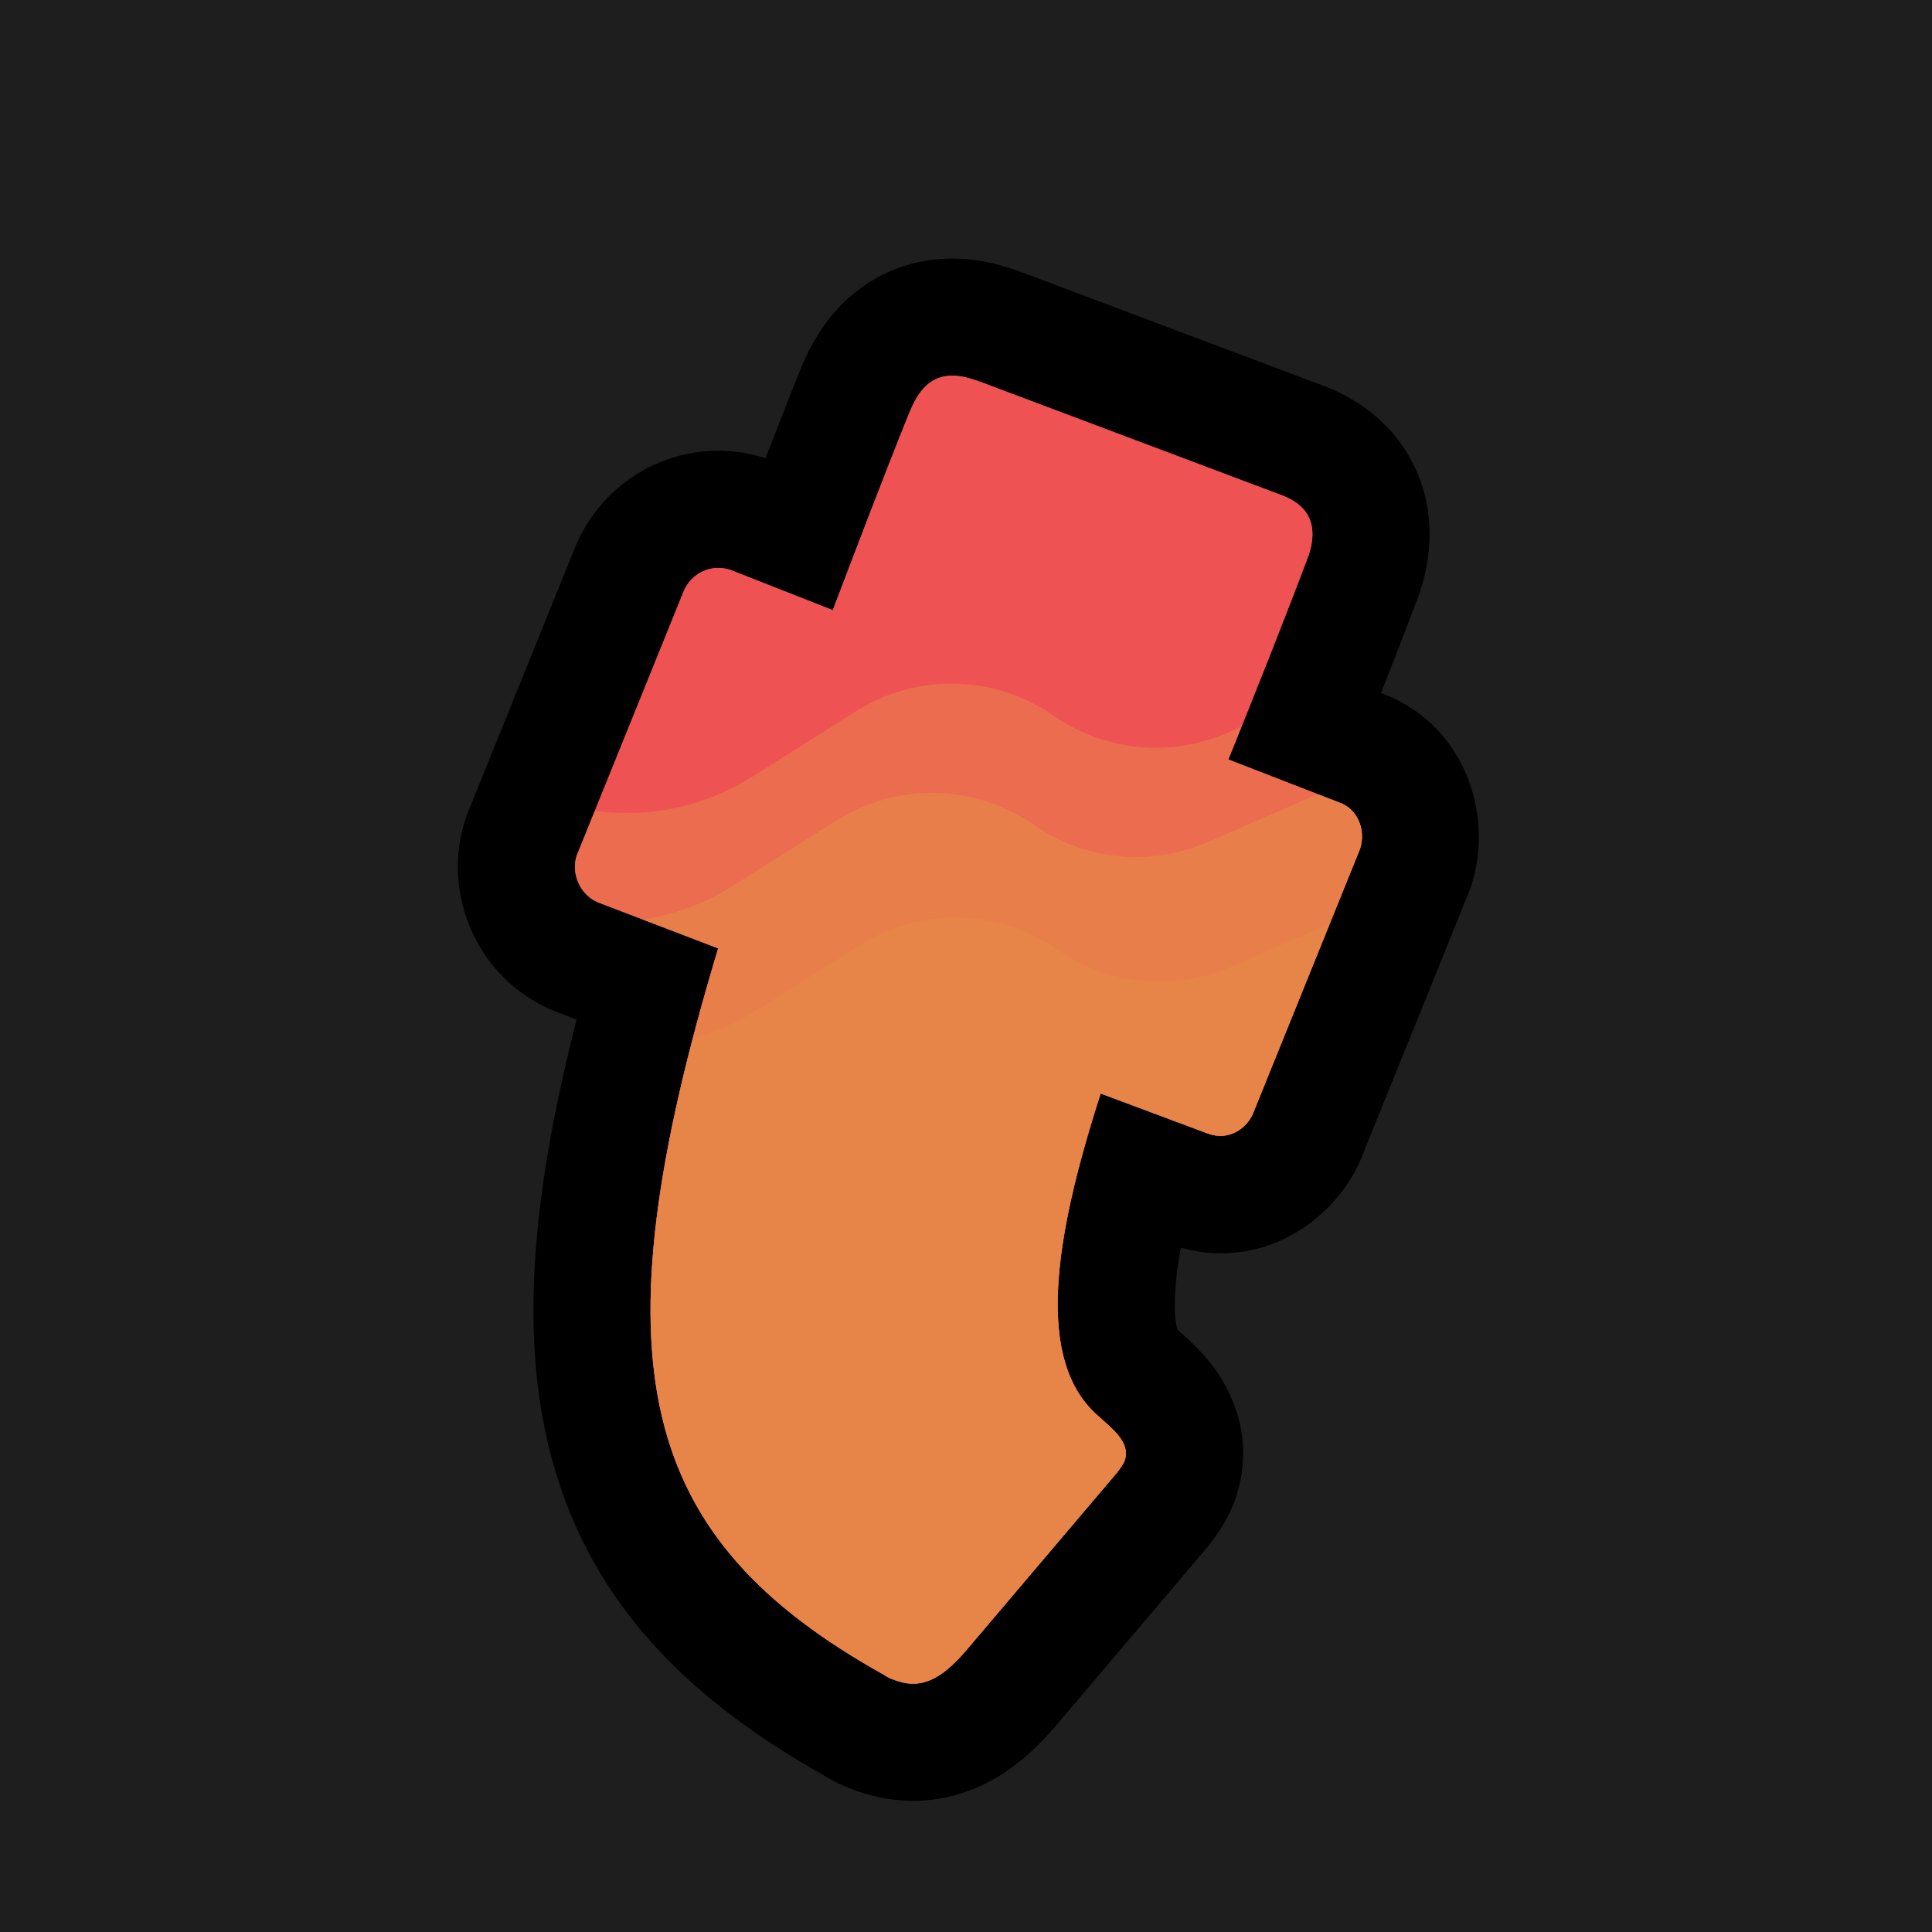
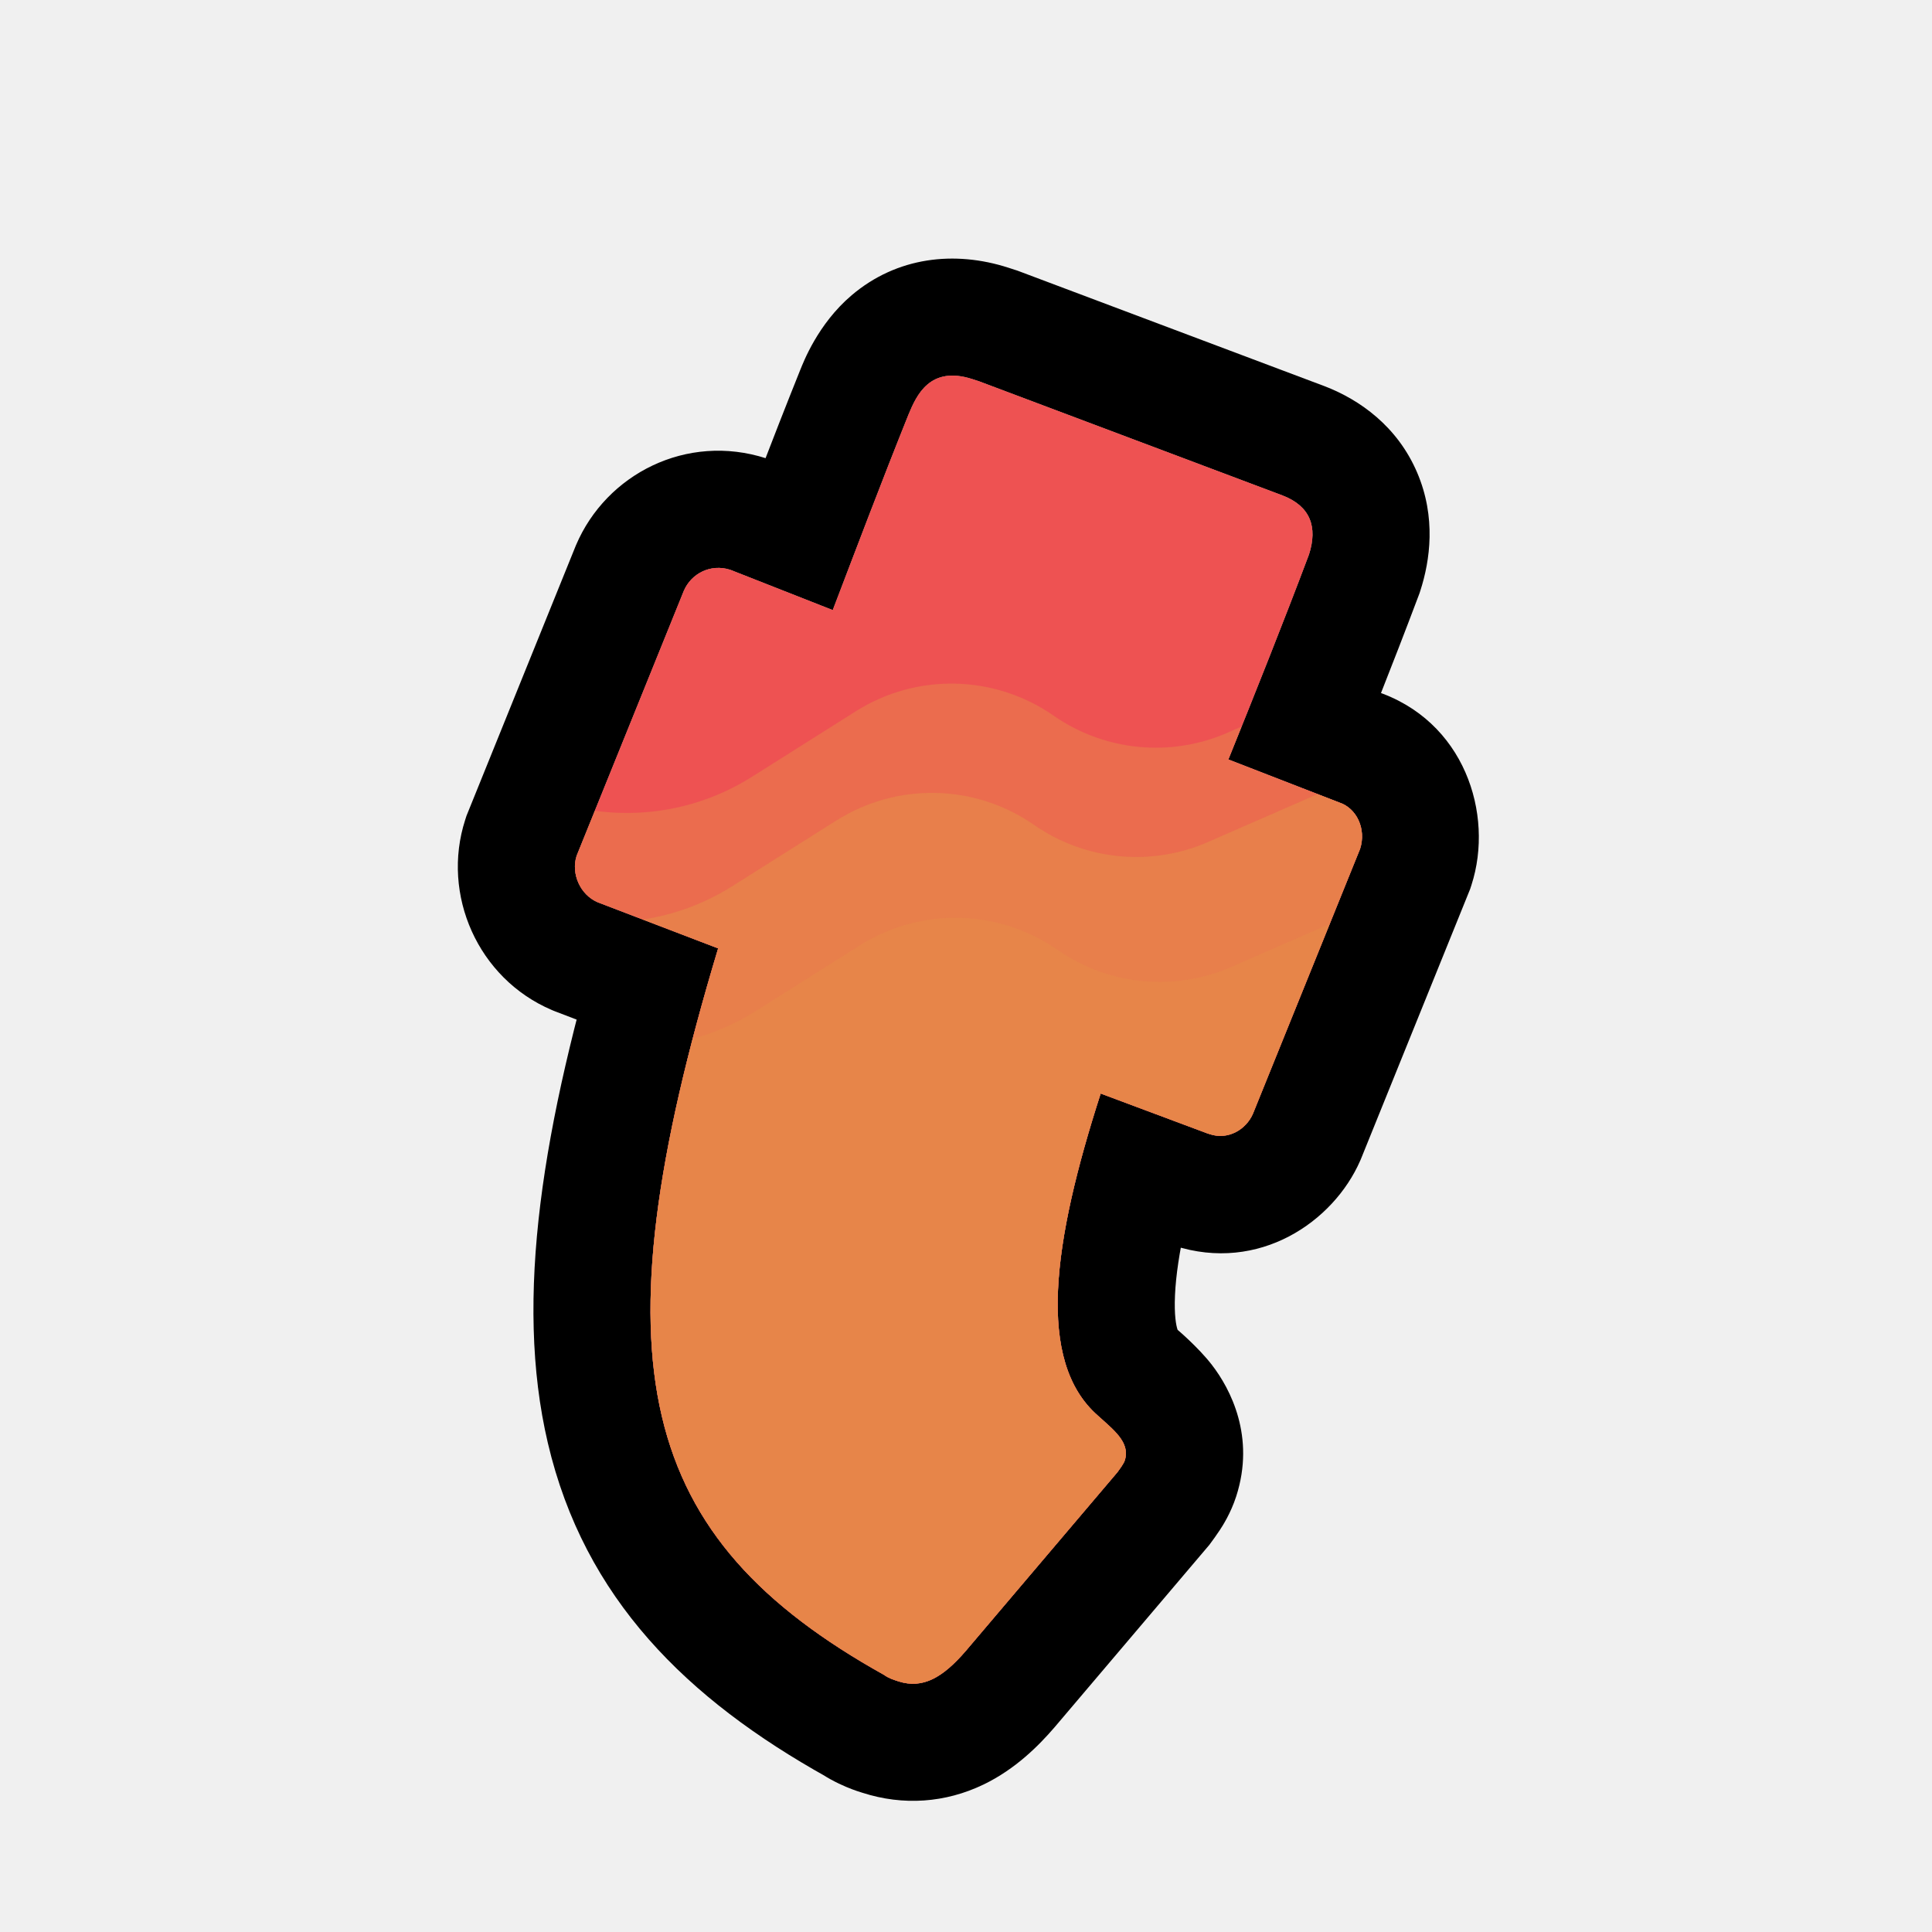
<svg xmlns="http://www.w3.org/2000/svg" width="495" height="495" viewBox="0 0 495 495" fill="none">
-   <rect width="495" height="495" fill="#1E1E1E" />
  <g clip-path="url(#clip0_0_1)">
    <mask id="path-1-outside-1_0_1" maskUnits="userSpaceOnUse" x="54.999" y="40.297" width="358.092" height="443.8" fill="black">
      <rect fill="white" x="54.999" y="40.297" width="358.092" height="443.8" />
      <path d="M286.266 377.235L247.469 422.954C241.552 429.827 236.433 432.797 230.154 430.77C228.898 430.364 227.642 429.959 226.521 429.135C163.447 393.98 151.897 349.573 183.995 242.984L153.139 231.174C148.669 229.269 146.253 223.866 147.74 219.261L175.197 151.391C177.103 146.921 182.087 144.369 187.11 145.991L213.362 156.315C219.335 140.677 225.713 123.784 232.78 106.188C234.82 101.3 238.225 93.616 249.11 97.13L250.784 97.671L328.689 126.981C335.67 129.697 337.668 134.965 335.37 142.081C328.857 159.393 321.654 177.408 314.722 194.585L343.067 205.584C347.672 207.071 350.088 212.473 348.467 217.497L321.009 285.367C319.239 289.418 314.673 292.105 310.068 290.618L309.231 290.348L282.007 280.173C269.709 318.268 265.407 348.775 281.259 362.675C285.188 366.255 289.671 369.551 288.185 374.156C287.914 374.993 287.09 376.114 286.266 377.235Z" />
    </mask>
    <path d="M286.266 377.235L247.469 422.954C241.552 429.827 236.433 432.797 230.154 430.77C228.898 430.364 227.642 429.959 226.521 429.135C163.447 393.98 151.897 349.573 183.995 242.984L153.139 231.174C148.669 229.269 146.253 223.866 147.74 219.261L175.197 151.391C177.103 146.921 182.087 144.369 187.11 145.991L213.362 156.315C219.335 140.677 225.713 123.784 232.78 106.188C234.82 101.3 238.225 93.616 249.11 97.13L250.784 97.671L328.689 126.981C335.67 129.697 337.668 134.965 335.37 142.081C328.857 159.393 321.654 177.408 314.722 194.585L343.067 205.584C347.672 207.071 350.088 212.473 348.467 217.497L321.009 285.367C319.239 289.418 314.673 292.105 310.068 290.618L309.231 290.348L282.007 280.173C269.709 318.268 265.407 348.775 281.259 362.675C285.188 366.255 289.671 369.551 288.185 374.156C287.914 374.993 287.09 376.114 286.266 377.235Z" fill="#EE5252" />
    <path d="M286.266 377.235L309.14 396.646L309.817 395.849L310.436 395.007L286.266 377.235ZM247.469 422.954L270.205 442.527L270.274 442.446L270.343 442.365L247.469 422.954ZM226.521 429.135L244.293 404.965L242.774 403.848L241.127 402.93L226.521 429.135ZM183.995 242.984L212.721 251.635L220.762 224.934L194.719 214.966L183.995 242.984ZM153.139 231.174L141.375 258.771L141.891 258.991L142.415 259.192L153.139 231.174ZM147.74 219.261L119.929 208.01L119.523 209.014L119.19 210.044L147.74 219.261ZM175.197 151.391L147.6 139.627L147.491 139.882L147.387 140.14L175.197 151.391ZM187.11 145.991L198.09 118.073L197.218 117.73L196.327 117.442L187.11 145.991ZM213.362 156.315L202.382 184.234L230.577 195.322L241.387 167.019L213.362 156.315ZM232.78 106.188L205.095 94.633L205.017 94.82L204.941 95.007L232.78 106.188ZM250.784 97.671L261.348 69.592L260.68 69.341L260.001 69.122L250.784 97.671ZM328.689 126.981L339.566 99.022L339.409 98.962L339.253 98.903L328.689 126.981ZM335.37 142.081L363.449 152.645L363.7 151.977L363.919 151.298L335.37 142.081ZM314.722 194.585L286.903 183.357L275.524 211.553L303.869 222.552L314.722 194.585ZM343.067 205.584L332.214 233.552L333.024 233.866L333.851 234.133L343.067 205.584ZM348.467 217.497L376.277 228.748L376.683 227.744L377.016 226.713L348.467 217.497ZM321.009 285.367L348.499 297.379L348.664 297.001L348.819 296.618L321.009 285.367ZM309.231 290.348L298.728 318.449L299.366 318.688L300.015 318.897L309.231 290.348ZM282.007 280.173L292.511 252.071L263.103 241.08L253.458 270.956L282.007 280.173ZM281.259 362.675L301.463 340.499L301.253 340.307L301.038 340.119L281.259 362.675ZM286.266 377.235L263.392 357.824L224.595 403.544L247.469 422.954L270.343 442.365L309.14 396.646L286.266 377.235ZM247.469 422.954L224.734 403.381C222.765 405.668 223.232 404.468 225.949 403.162C227.584 402.376 229.86 401.632 232.605 401.442C235.351 401.252 237.686 401.677 239.37 402.221L230.154 430.77L220.937 459.319C231.45 462.713 242.251 461.898 251.946 457.237C260.272 453.234 266.256 447.113 270.205 442.527L247.469 422.954ZM230.154 430.77L239.37 402.221C238.547 401.955 239.111 402.119 239.843 402.424C240.755 402.805 242.413 403.583 244.293 404.965L226.521 429.135L208.75 453.305C214.396 457.456 220.325 459.121 220.937 459.319L230.154 430.77ZM226.521 429.135L241.127 402.93C213.911 387.761 202.933 373.721 198.776 355.997C193.939 335.375 196.896 304.186 212.721 251.635L183.995 242.984L155.27 234.334C138.996 288.371 131.679 332.68 140.361 369.698C149.723 409.613 176.058 435.354 211.916 455.34L226.521 429.135ZM183.995 242.984L194.719 214.966L163.863 203.156L153.139 231.174L142.415 259.192L173.272 271.002L183.995 242.984ZM153.139 231.174L164.902 203.576C170.329 205.89 173.777 209.962 175.549 213.888C177.316 217.801 178.062 222.986 176.289 228.478L147.74 219.261L119.19 210.044C113.001 229.218 122.443 250.701 141.375 258.771L153.139 231.174ZM147.74 219.261L175.55 230.512L203.008 162.642L175.197 151.391L147.387 140.14L119.929 208.01L147.74 219.261ZM175.197 151.391L202.795 163.154C198.873 172.355 188.251 177.884 177.894 174.54L187.11 145.991L196.327 117.442C175.922 110.855 155.332 121.486 147.6 139.627L175.197 151.391ZM187.11 145.991L176.131 173.91L202.382 184.234L213.362 156.315L224.341 128.396L198.09 118.073L187.11 145.991ZM213.362 156.315L241.387 167.019C247.414 151.241 253.673 134.663 260.618 117.37L232.78 106.188L204.941 95.007C197.753 112.905 191.255 130.114 185.336 145.611L213.362 156.315ZM232.78 106.188L260.465 117.744C260.973 116.527 260.941 116.697 260.683 117.146C260.398 117.643 259.309 119.457 257.036 121.385C254.493 123.543 251.033 125.349 247.016 125.995C243.233 126.604 240.624 125.915 239.893 125.679L249.11 97.13L258.326 68.581C244.631 64.16 229.827 65.786 218.221 75.632C209.476 83.05 205.793 92.96 205.095 94.633L232.78 106.188ZM249.11 97.13L239.893 125.679L241.568 126.22L250.784 97.671L260.001 69.122L258.326 68.581L249.11 97.13ZM250.784 97.671L240.22 125.749L318.125 155.06L328.689 126.981L339.253 98.903L261.348 69.592L250.784 97.671ZM328.689 126.981L317.811 154.94C316.05 154.254 310.835 151.506 307.91 144.641C305.201 138.284 306.64 133.427 306.821 132.865L335.37 142.081L363.919 151.298C366.398 143.619 367.987 132.57 363.108 121.12C358.013 109.164 348.309 102.424 339.566 99.022L328.689 126.981ZM335.37 142.081L307.292 131.517C300.913 148.473 293.824 166.206 286.903 183.357L314.722 194.585L342.542 205.812C349.485 188.609 356.801 170.314 363.449 152.645L335.37 142.081ZM314.722 194.585L303.869 222.552L332.214 233.552L343.067 205.584L353.921 177.616L325.576 166.617L314.722 194.585ZM343.067 205.584L333.851 234.133C320.109 229.697 317.324 216.315 319.917 208.28L348.467 217.497L377.016 226.713C382.853 208.632 375.235 184.444 352.284 177.035L343.067 205.584ZM348.467 217.497L320.656 206.246L293.198 274.116L321.009 285.367L348.819 296.618L376.277 228.748L348.467 217.497ZM321.009 285.367L293.518 273.356C296.814 265.814 306.736 258.018 319.285 262.069L310.068 290.618L300.852 319.168C322.611 326.192 341.664 313.023 348.499 297.379L321.009 285.367ZM310.068 290.618L319.285 262.069L318.448 261.799L309.231 290.348L300.015 318.897L300.852 319.168L310.068 290.618ZM309.231 290.348L319.735 262.247L292.511 252.071L282.007 280.173L271.504 308.274L298.728 318.449L309.231 290.348ZM282.007 280.173L253.458 270.956C247.078 290.719 241.921 310.941 241.107 329.158C240.311 346.967 243.467 369.436 261.48 385.231L281.259 362.675L301.038 340.119C303.2 342.014 300.58 342.279 301.047 331.836C301.495 321.8 304.638 307.721 310.556 289.389L282.007 280.173ZM281.259 362.675L261.055 384.852C261.704 385.442 262.376 386.038 262.788 386.405C263.271 386.836 263.549 387.087 263.762 387.285C264.279 387.767 263.775 387.36 263.006 386.364C262.221 385.348 260.4 382.757 259.314 378.722C258.105 374.234 258.198 369.391 259.636 364.94L288.185 374.156L316.734 383.373C321.663 368.106 315.262 355.866 310.499 349.698C306.953 345.104 301.47 340.505 301.463 340.499L281.259 362.675ZM288.185 374.156L259.636 364.94C260.291 362.91 261.03 361.439 261.415 360.718C261.833 359.933 262.18 359.393 262.315 359.186C262.514 358.88 262.629 358.739 262.097 359.463L286.266 377.235L310.436 395.007C310.728 394.61 311.666 393.348 312.551 391.993C313.208 390.987 315.32 387.753 316.734 383.373L288.185 374.156Z" fill="black" mask="url(#path-1-outside-1_0_1)" />
    <path d="M286.266 377.235L247.469 422.954C241.552 429.827 236.433 432.797 230.154 430.77C228.898 430.364 227.642 429.959 226.521 429.135C163.447 393.98 151.897 349.573 183.995 242.984L153.139 231.174C148.669 229.269 146.253 223.866 147.74 219.261L175.197 151.391C177.103 146.921 182.087 144.369 187.11 145.991L213.362 156.315C219.335 140.677 225.713 123.784 232.78 106.188C234.82 101.3 238.225 93.616 249.11 97.13L250.784 97.671L328.689 126.981C335.67 129.697 337.668 134.965 335.37 142.081C328.857 159.393 321.654 177.408 314.722 194.585L343.067 205.584C347.672 207.071 350.088 212.473 348.467 217.497L321.009 285.367C319.239 289.418 314.673 292.105 310.068 290.618L309.231 290.348L282.007 280.173C269.709 318.268 265.407 348.775 281.259 362.675C285.188 366.255 289.671 369.551 288.185 374.156C287.914 374.993 287.09 376.114 286.266 377.235Z" fill="#EE5252" />
    <mask id="mask0_0_1" style="mask-type:alpha" maskUnits="userSpaceOnUse" x="93" y="79" width="282" height="367">
      <path d="M286.266 377.235L247.469 422.954C241.552 429.827 236.433 432.797 230.154 430.77C228.898 430.364 227.642 429.959 226.521 429.135C163.447 393.98 151.897 349.573 183.995 242.984L153.139 231.174C148.669 229.269 146.253 223.866 147.74 219.261L175.197 151.391C177.103 146.921 182.087 144.369 187.11 145.991L213.362 156.315C219.335 140.677 225.713 123.784 232.78 106.188C234.82 101.3 238.225 93.616 249.11 97.13L250.784 97.671L328.689 126.981C335.67 129.697 337.668 134.965 335.37 142.081C328.857 159.393 321.654 177.408 314.722 194.585L343.067 205.584C347.672 207.071 350.088 212.473 348.467 217.497L321.009 285.367C319.239 289.418 314.673 292.105 310.068 290.618L309.231 290.348L282.007 280.173C269.709 318.268 265.407 348.775 281.259 362.675C285.188 366.255 289.671 369.551 288.185 374.156C287.914 374.993 287.09 376.114 286.266 377.235Z" fill="white" />
    </mask>
    <g mask="url(#mask0_0_1)">
      <path opacity="0.5" d="M41.467 199.533L-11.701 252.701C-36.592 277.592 -34.808 318.462 -7.844 341.089L74.403 410.108C81.376 415.959 89.589 420.147 98.42 422.355L320.329 477.832C331.224 480.556 342.665 480.167 353.35 476.71L541.309 415.9C562.095 409.175 577.583 391.684 581.742 370.237L597.286 290.086C602.887 261.21 586.727 232.531 559.126 222.362L493 198L418.344 164.066C402.849 157.022 385.092 156.892 369.495 163.706L314.497 187.734C299.896 194.113 283.031 192.456 269.951 183.357C254.827 172.836 234.876 172.388 219.295 182.219L192.643 199.035C173.276 211.254 148.643 211.384 129.148 199.37L115.372 190.881C91.707 176.296 61.123 179.877 41.467 199.533Z" fill="#E78549" />
      <path opacity="0.76" d="M36.467 227.533L-16.701 280.701C-41.592 305.592 -39.808 346.462 -12.844 369.089L69.403 438.108C76.376 443.959 84.589 448.147 93.42 450.355L315.329 505.832C326.224 508.556 337.665 508.167 348.35 504.71L536.309 443.9C557.095 437.175 572.583 419.684 576.742 398.237L592.286 318.086C597.887 289.21 581.727 260.531 554.126 250.362L488 226L413.344 192.066C397.849 185.022 380.092 184.892 364.495 191.706L309.497 215.734C294.896 222.113 278.031 220.456 264.951 211.357C249.827 200.836 229.876 200.388 214.295 210.219L187.643 227.035C168.276 239.254 143.643 239.384 124.148 227.37L110.372 218.881C86.707 204.296 56.123 207.877 36.467 227.533Z" fill="#E78549" />
      <path d="M42.467 259.533L-10.701 312.701C-35.592 337.592 -33.808 378.462 -6.844 401.089L75.403 470.108C82.376 475.959 90.589 480.147 99.42 482.355L321.329 537.832C332.224 540.556 343.665 540.167 354.35 536.71L542.309 475.9C563.095 469.175 578.583 451.684 582.742 430.237L598.286 350.086C603.887 321.21 587.727 292.531 560.126 282.362L494 258L419.344 224.066C403.849 217.022 386.092 216.892 370.495 223.706L315.497 247.734C300.896 254.113 284.031 252.456 270.951 243.357C255.827 232.836 235.876 232.388 220.295 242.219L193.643 259.035C174.276 271.254 149.643 271.384 130.148 259.37L116.372 250.881C92.707 236.296 62.123 239.877 42.467 259.533Z" fill="#E78549" />
    </g>
  </g>
  <defs>
    <clipPath id="clip0_0_1">
      <rect width="495" height="495" fill="white" />
    </clipPath>
  </defs>
</svg>
